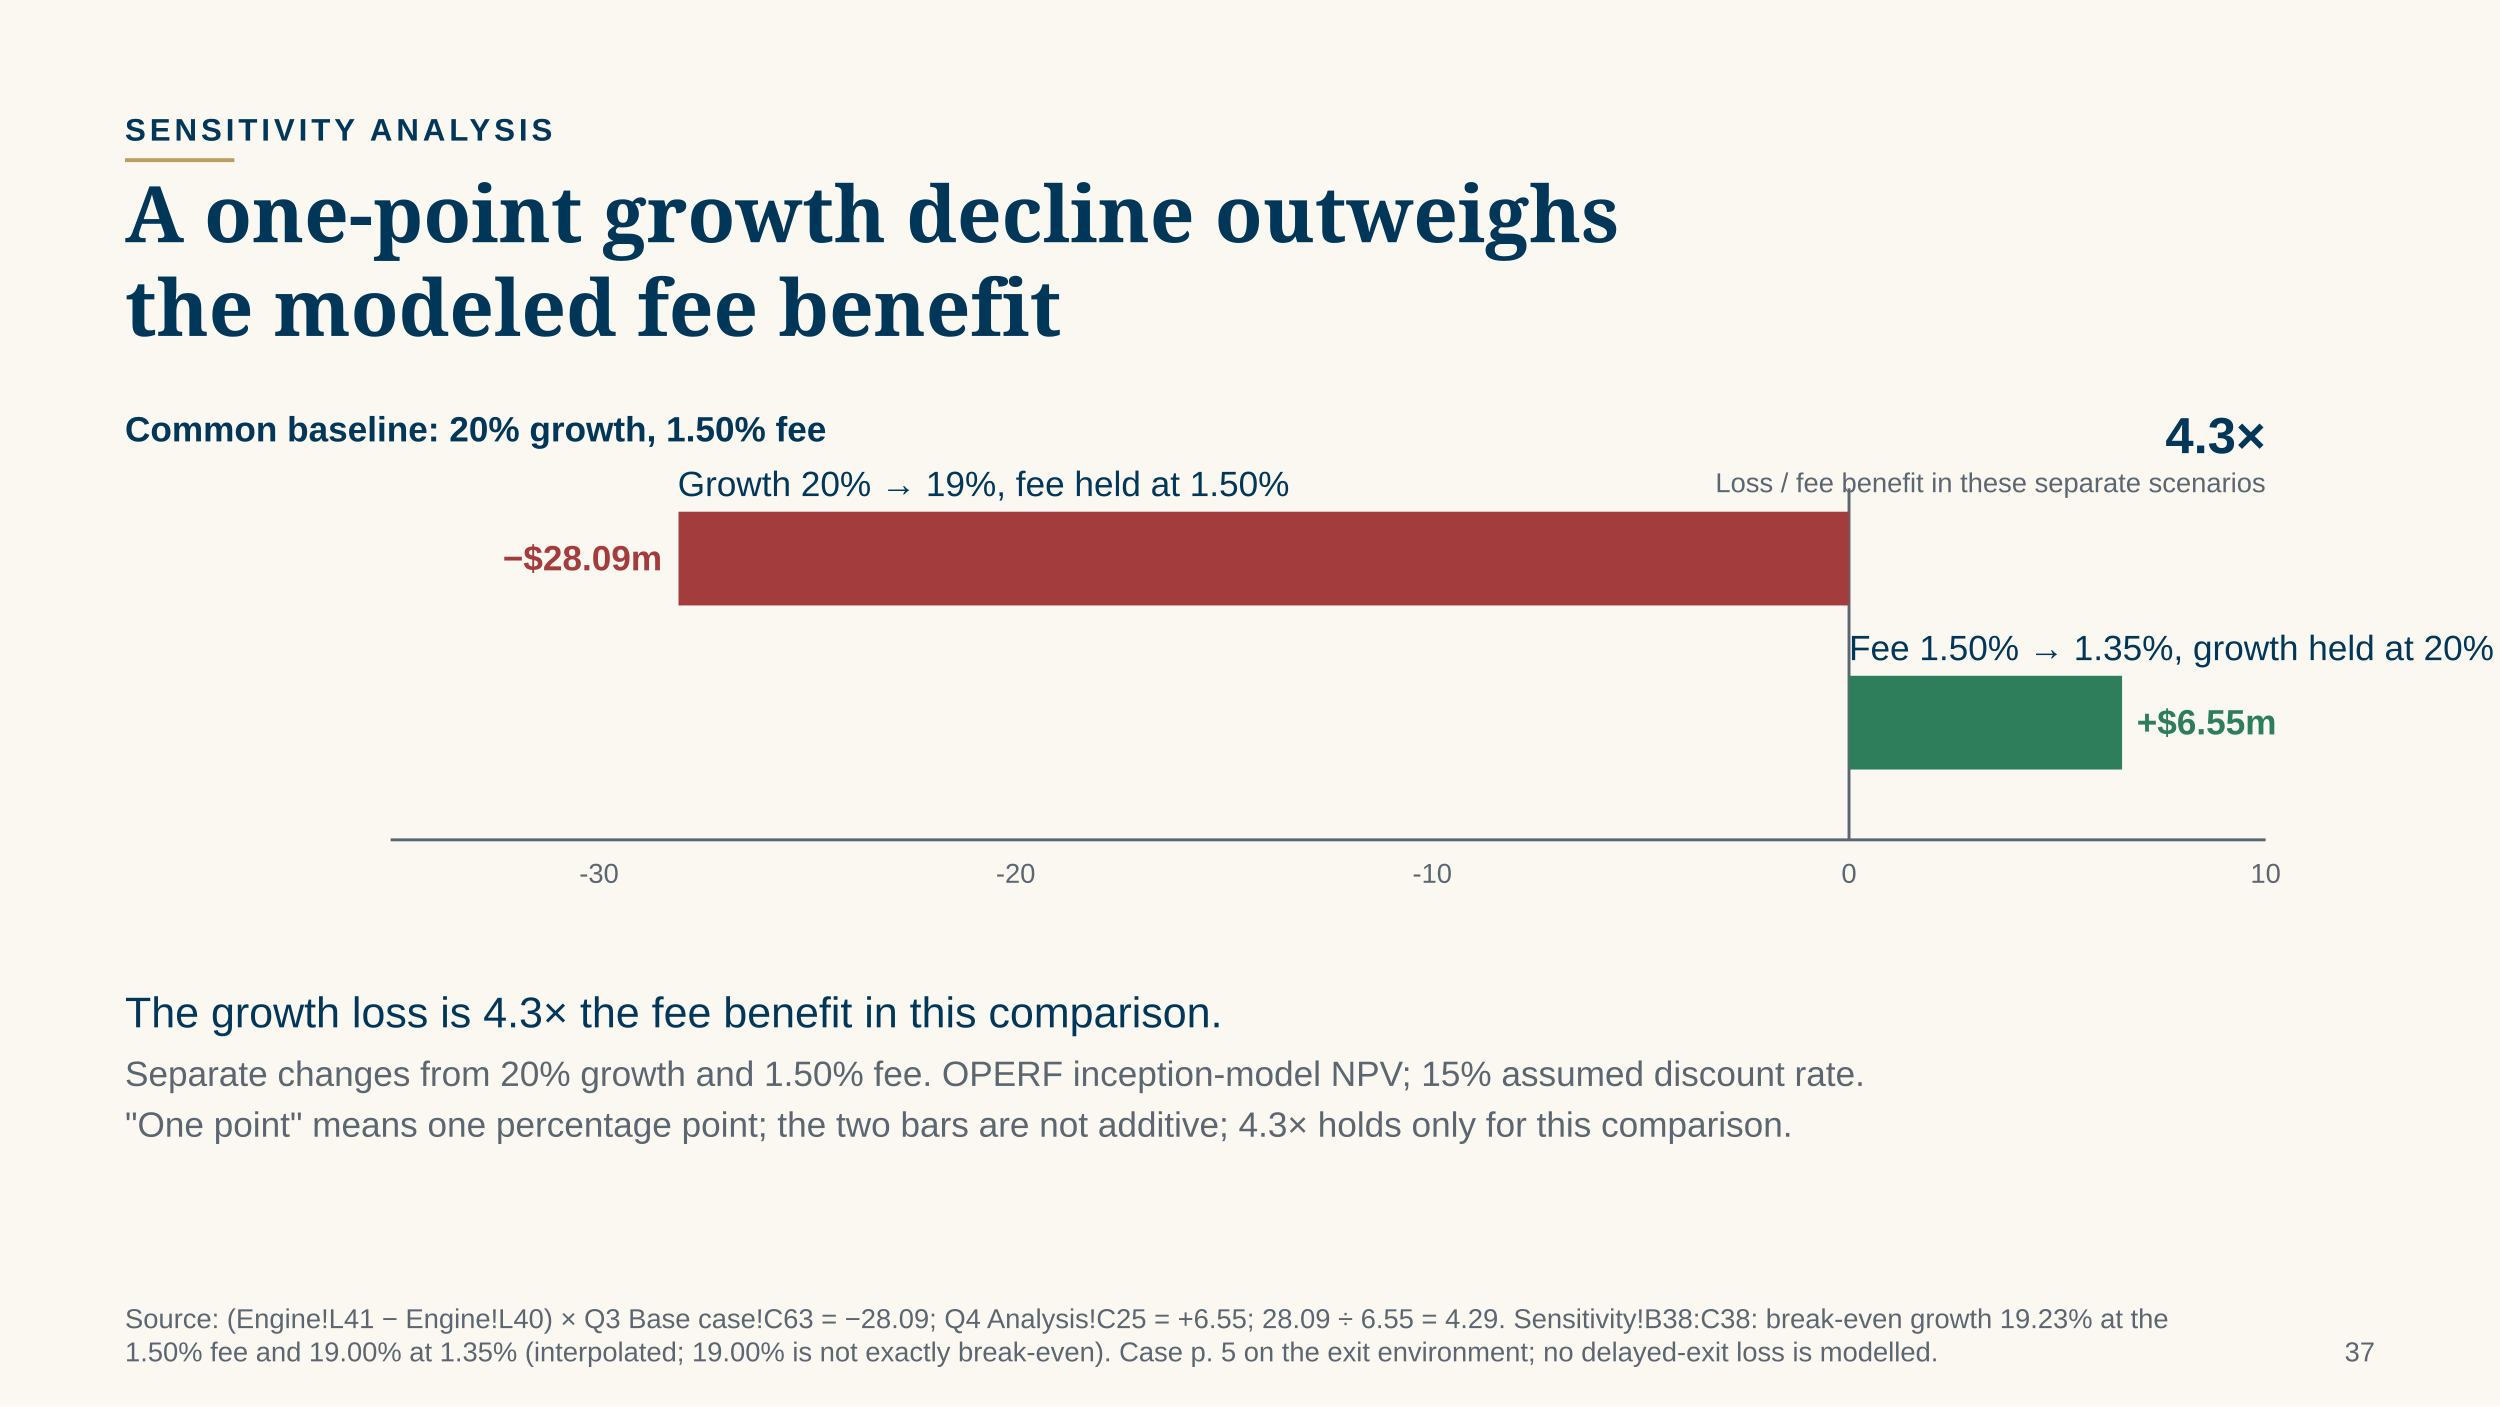
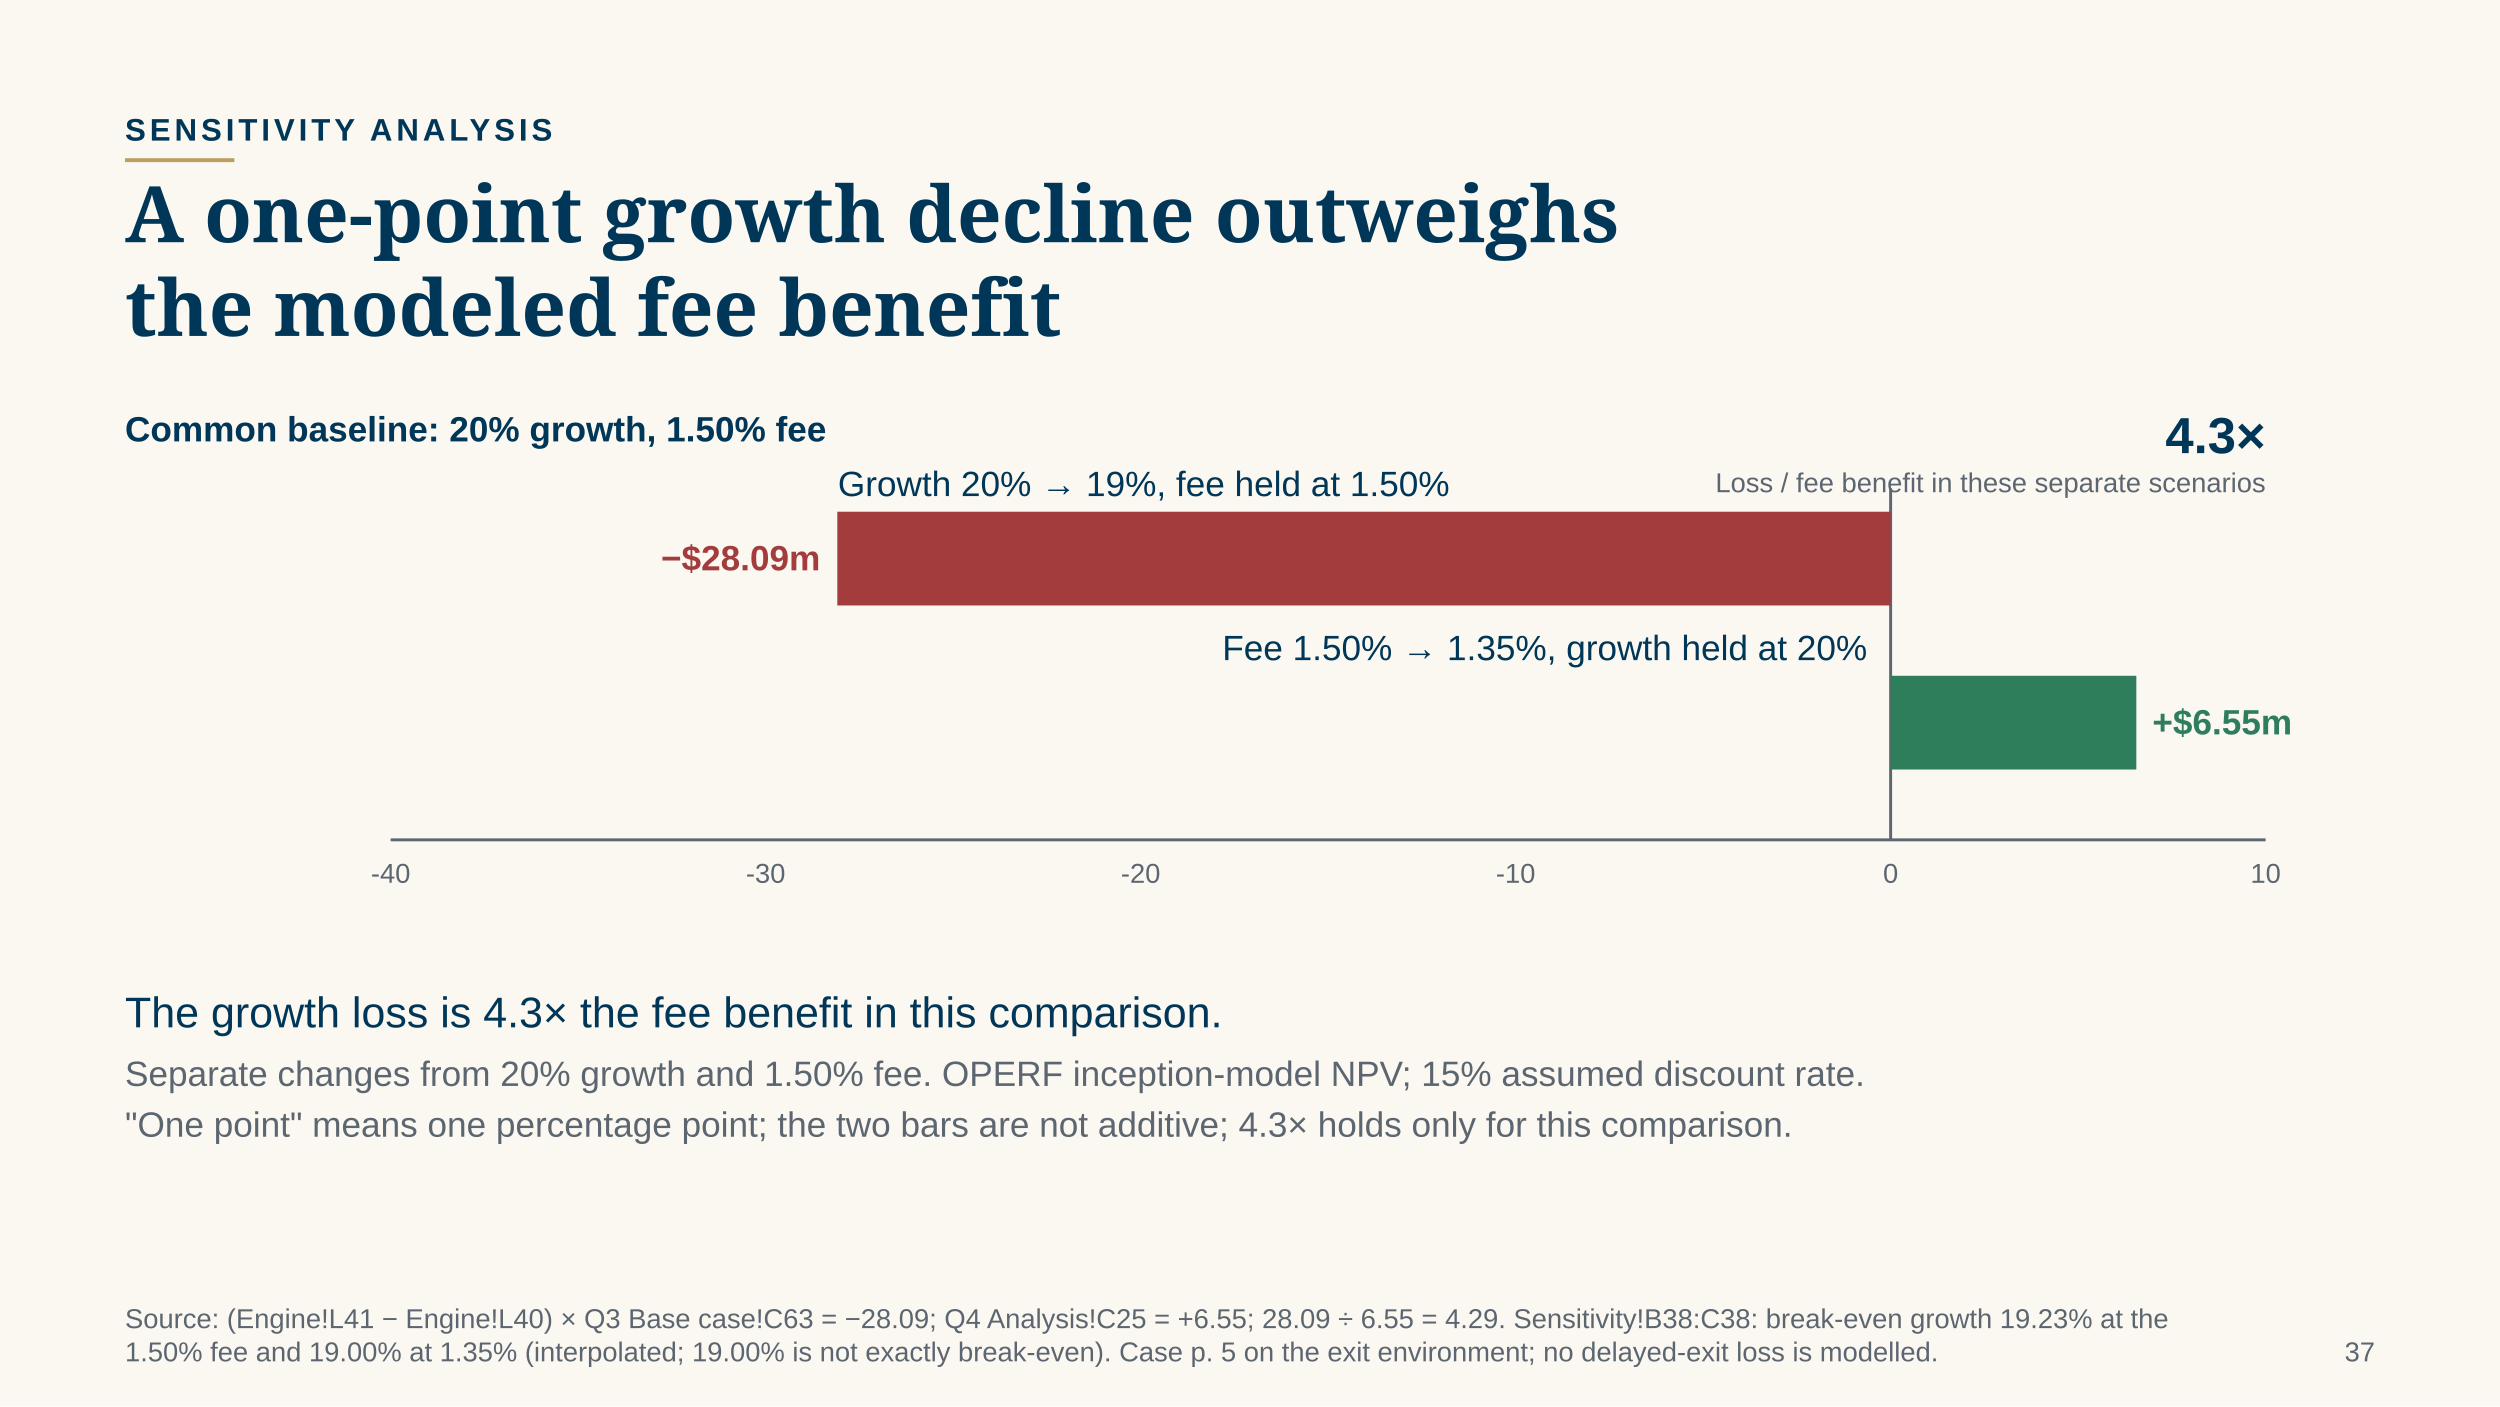
<svg xmlns="http://www.w3.org/2000/svg" viewBox="0 0 1280 720" data-pptx-page-role="content" font-family="Calibri, Arial, sans-serif" font-size="22">
  <rect id="page-background" data-pptx-role="background" x="0" y="0" width="1280" height="720" fill="#FBF8F2" />
  <g id="kicker" data-pptx-bounds="64 58 500 26">
    <text x="64" y="72" font-size="16" font-weight="bold" letter-spacing="2" fill="#003657">SENSITIVITY ANALYSIS</text>
    <line x1="64" y1="82" x2="120" y2="82" stroke="#BC9E60" stroke-width="2" />
  </g>
  <g id="title" data-pptx-bounds="64 90 1152 96">
    <text x="64" y="124" font-family="Cambria, Georgia, serif" font-size="40" font-weight="bold" fill="#003657">A one-point growth decline outweighs<tspan x="64" dy="48">the modeled fee benefit</tspan>
    </text>
  </g>
-   <g id="growth-vs-fee-bars" data-pptx-bounds="64 200 1152 280" data-pptx-replace-with="chart">
+   <g id="growth-vs-fee-bars" data-pptx-bounds="64 200 1152 280" data-pptx-replace-with="chart" data-pptx-fallback-sha256="138c057e07f96e0efc48e78c5e94c27649d2844c3c6c06575fcbbf90c5172582">
    <text x="64" y="226" font-size="18" font-weight="bold" fill="#003657">Common baseline: 20% growth, 1.50% fee</text>
    <text x="1160" y="232" font-size="26" font-weight="bold" fill="#003657" text-anchor="end">4.3×</text>
    <text x="1160" y="252" font-size="14" fill="#5C6670" text-anchor="end">Loss / fee benefit in these separate scenarios</text>
    <g id="growth-vs-fee-bars-chartArea">
      <g id="growth-vs-fee-bars-axis" stroke="#5C6670" stroke-width="1.5">
        <line x1="200" y1="430" x2="1160" y2="430" />
-         <line x1="946.7" y1="250" x2="946.7" y2="430" />
+         <line x1="968" y1="250" x2="968" y2="430" />
      </g>
-       <rect x="347.4" y="262" width="599.3" height="48" fill="#A33D3D" />
-       <rect x="946.7" y="346" width="139.8" height="48" fill="#2E7D5B" />
-       <text x="347" y="254" font-size="18" fill="#003657">Growth 20% → 19%, fee held at 1.50%</text>
-       <text x="946.7" y="338" font-size="18" fill="#003657">Fee 1.50% → 1.35%, growth held at 20%</text>
-       <text x="339" y="292" font-size="18" font-weight="bold" fill="#A33D3D" text-anchor="end">−$28.09m</text>
-       <text x="1094" y="376" font-size="18" font-weight="bold" fill="#2E7D5B">+$6.55m</text>
+       <rect x="428.7" y="262" width="539.3" height="48" fill="#A33D3D" />
+       <rect x="968" y="346" width="125.8" height="48" fill="#2E7D5B" />
+       <text x="429" y="254" font-size="18" fill="#003657">Growth 20% → 19%, fee held at 1.50%</text>
+       <text x="956" y="338" font-size="18" fill="#003657" text-anchor="end">Fee 1.50% → 1.35%, growth held at 20%</text>
+       <text x="420" y="292" font-size="18" font-weight="bold" fill="#A33D3D" text-anchor="end">−$28.09m</text>
+       <text x="1102" y="376" font-size="18" font-weight="bold" fill="#2E7D5B">+$6.55m</text>
      <g font-size="14" fill="#5C6670" text-anchor="middle">
-         <text x="306.7" y="452">-30</text>
-         <text x="520" y="452">-20</text>
-         <text x="733.3" y="452">-10</text>
-         <text x="946.7" y="452">0</text>
+         <text x="200" y="452">-40</text>
+         <text x="392" y="452">-30</text>
+         <text x="584" y="452">-20</text>
+         <text x="776" y="452">-10</text>
+         <text x="968" y="452">0</text>
        <text x="1160" y="452">10</text>
      </g>
    </g>
  </g>
  <g id="comparison-notes" data-pptx-bounds="64 500 1152 100">
    <text x="64" y="526" fill="#003657">The growth loss is 4.3× the fee benefit in this comparison.</text>
    <text x="64" y="556" font-size="18" fill="#5C6670">Separate changes from 20% growth and 1.50% fee. OPERF inception-model NPV; 15% assumed discount rate.</text>
    <text x="64" y="582" font-size="18" fill="#5C6670">"One point" means one percentage point; the two bars are not additive; 4.3× holds only for this comparison.</text>
  </g>
-   <g id="footer" data-pptx-bounds="64 668 1152 36">
-     <text x="64" y="680" font-size="14" fill="#5C6670">Source: (Engine!L41 − Engine!L40) × Q3 Base case!C63 = −28.09; Q4 Analysis!C25 = +6.55; 28.09 ÷ 6.55 = 4.29. Sensitivity!B38:C38: break-even growth 19.23% at the<tspan x="64" dy="17">1.50% fee and 19.00% at 1.35% (interpolated; 19.00% is not exactly break-even). Case p. 5 on the exit environment; no delayed-exit loss is modelled.</tspan>
+   <g id="footer" data-pptx-bounds="64 668 1152 36" fill="#5C6670" font-size="14">
+     <text x="64" y="680">Source: (Engine!L41 − Engine!L40) × Q3 Base case!C63 = −28.09; Q4 Analysis!C25 = +6.55; 28.09 ÷ 6.55 = 4.29. Sensitivity!B38:C38: break-even growth 19.23% at the<tspan x="64" dy="17">1.50% fee and 19.00% at 1.35% (interpolated; 19.00% is not exactly break-even). Case p. 5 on the exit environment; no delayed-exit loss is modelled.</tspan>
    </text>
-     <text x="1216" y="697" font-size="14" fill="#5C6670" text-anchor="end">37</text>
+     <text x="1216" y="697" text-anchor="end">37</text>
  </g>
</svg>
